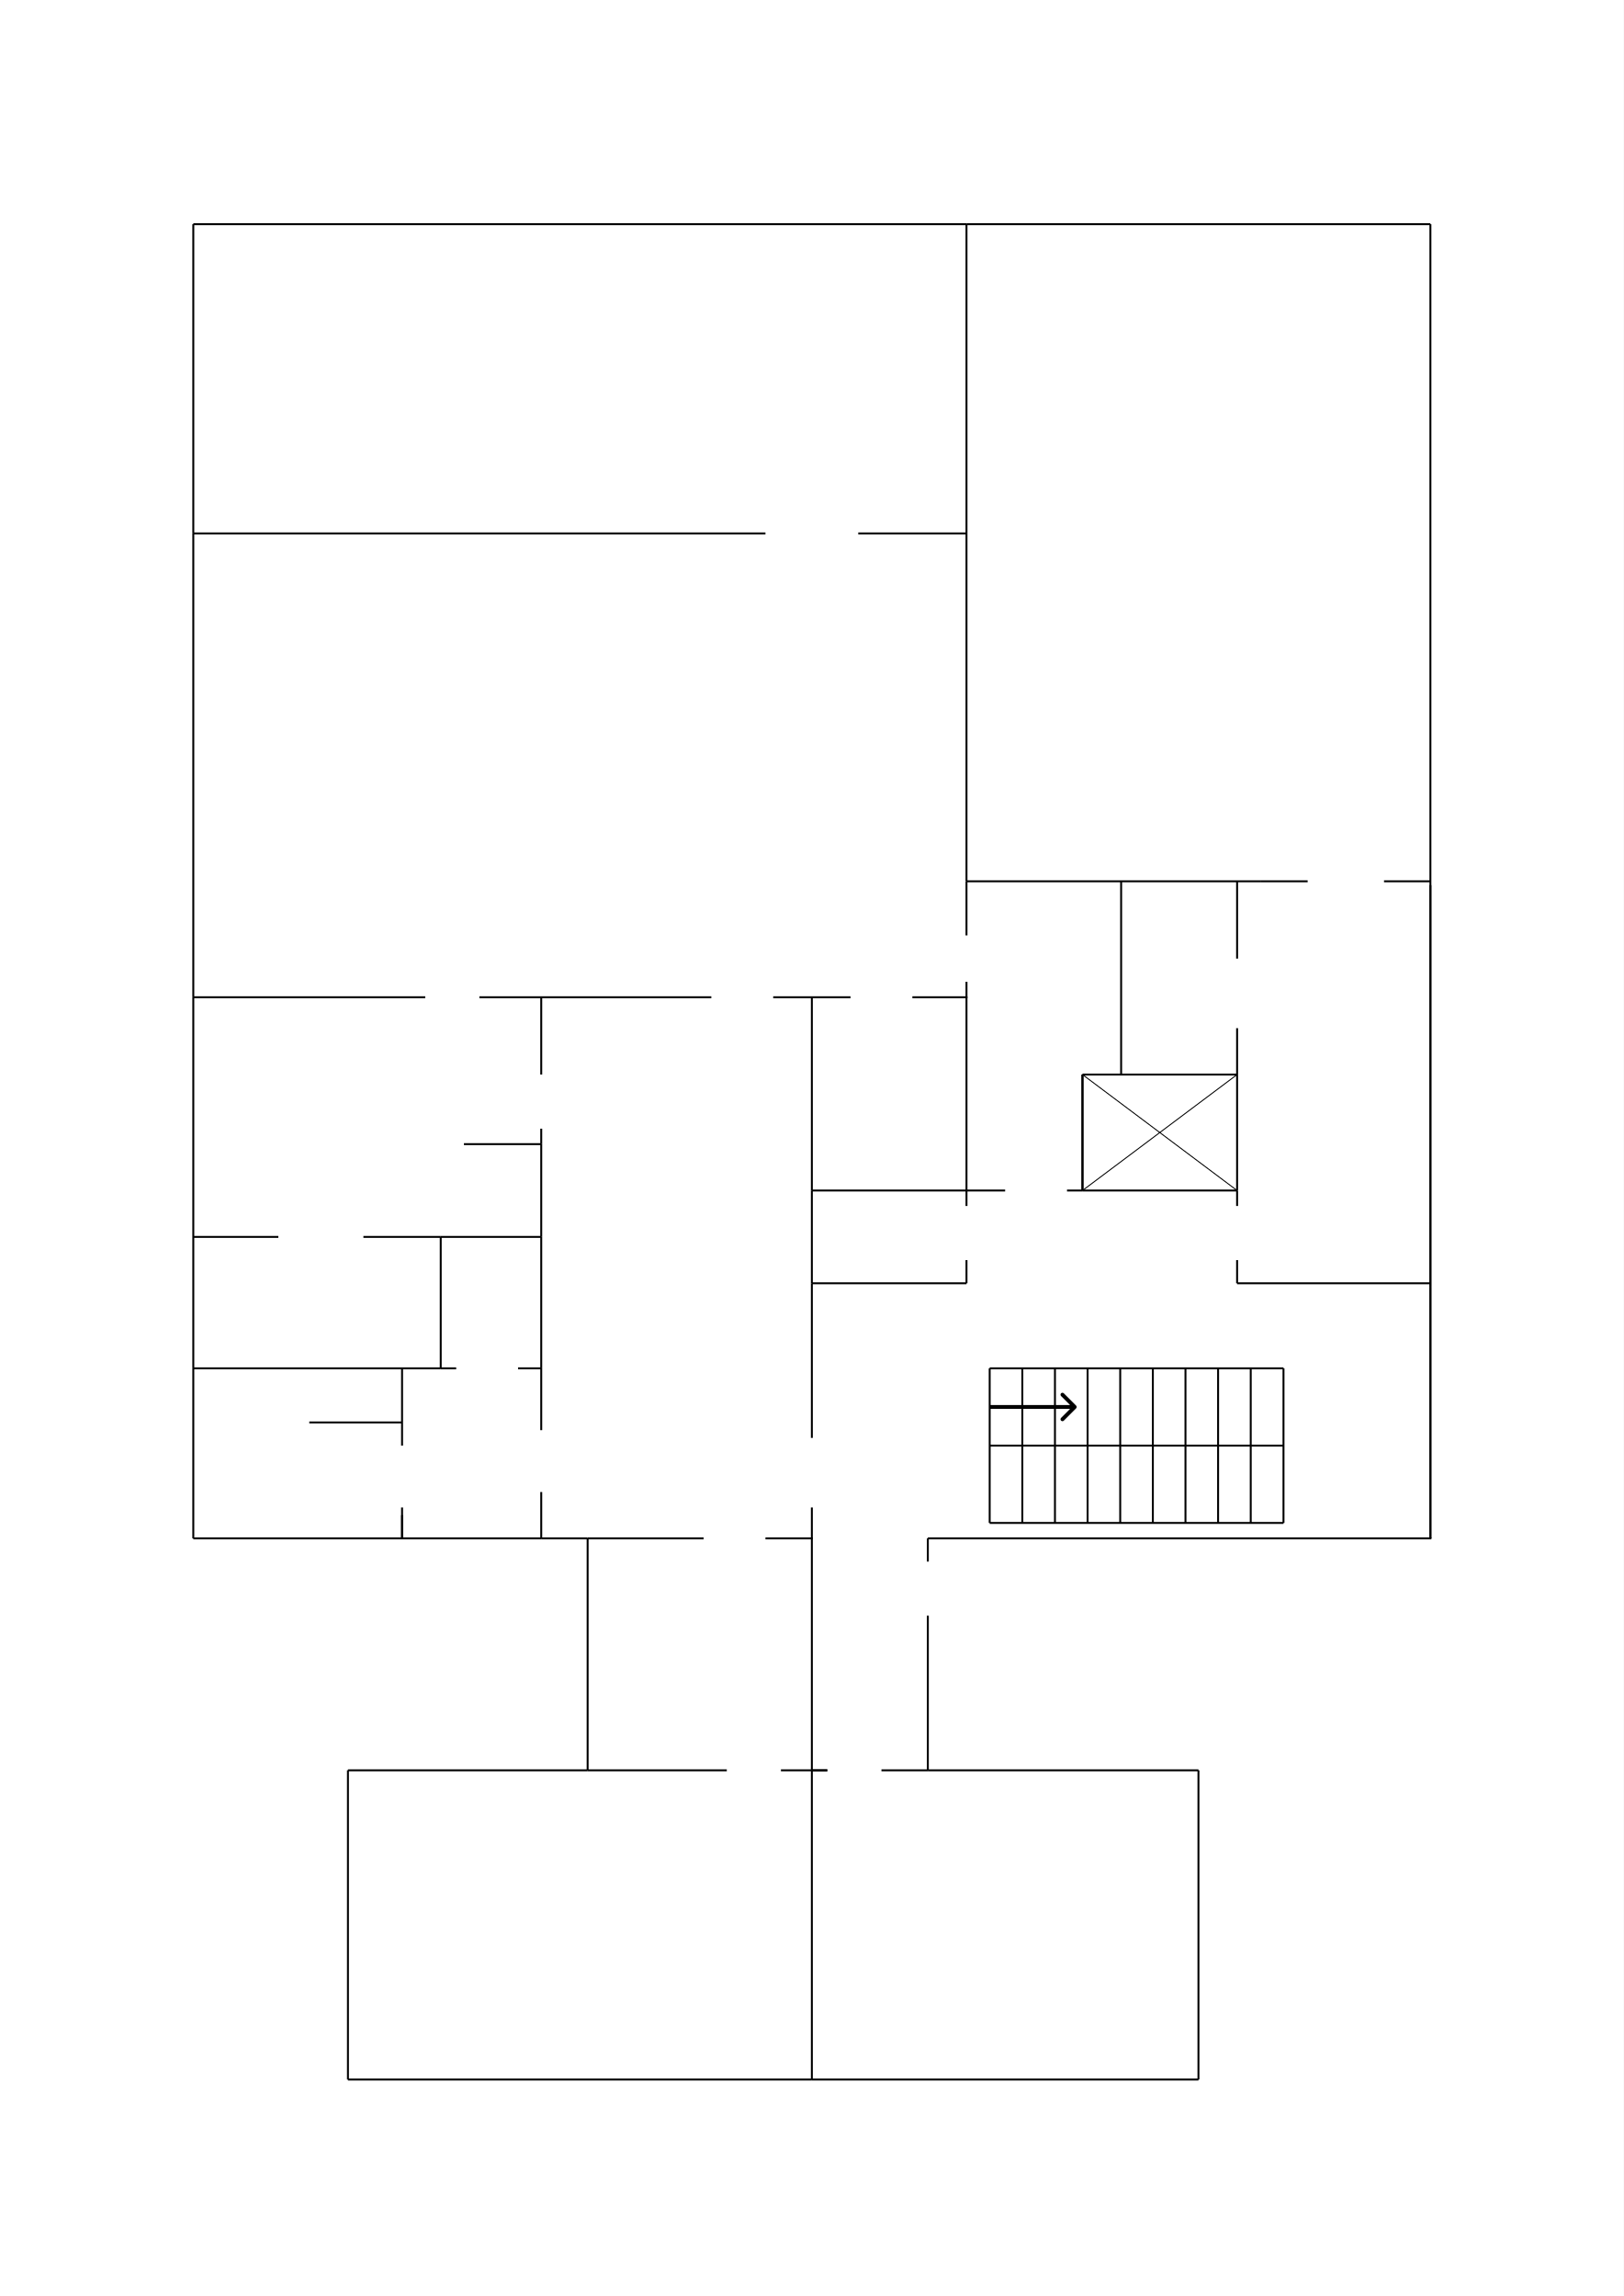
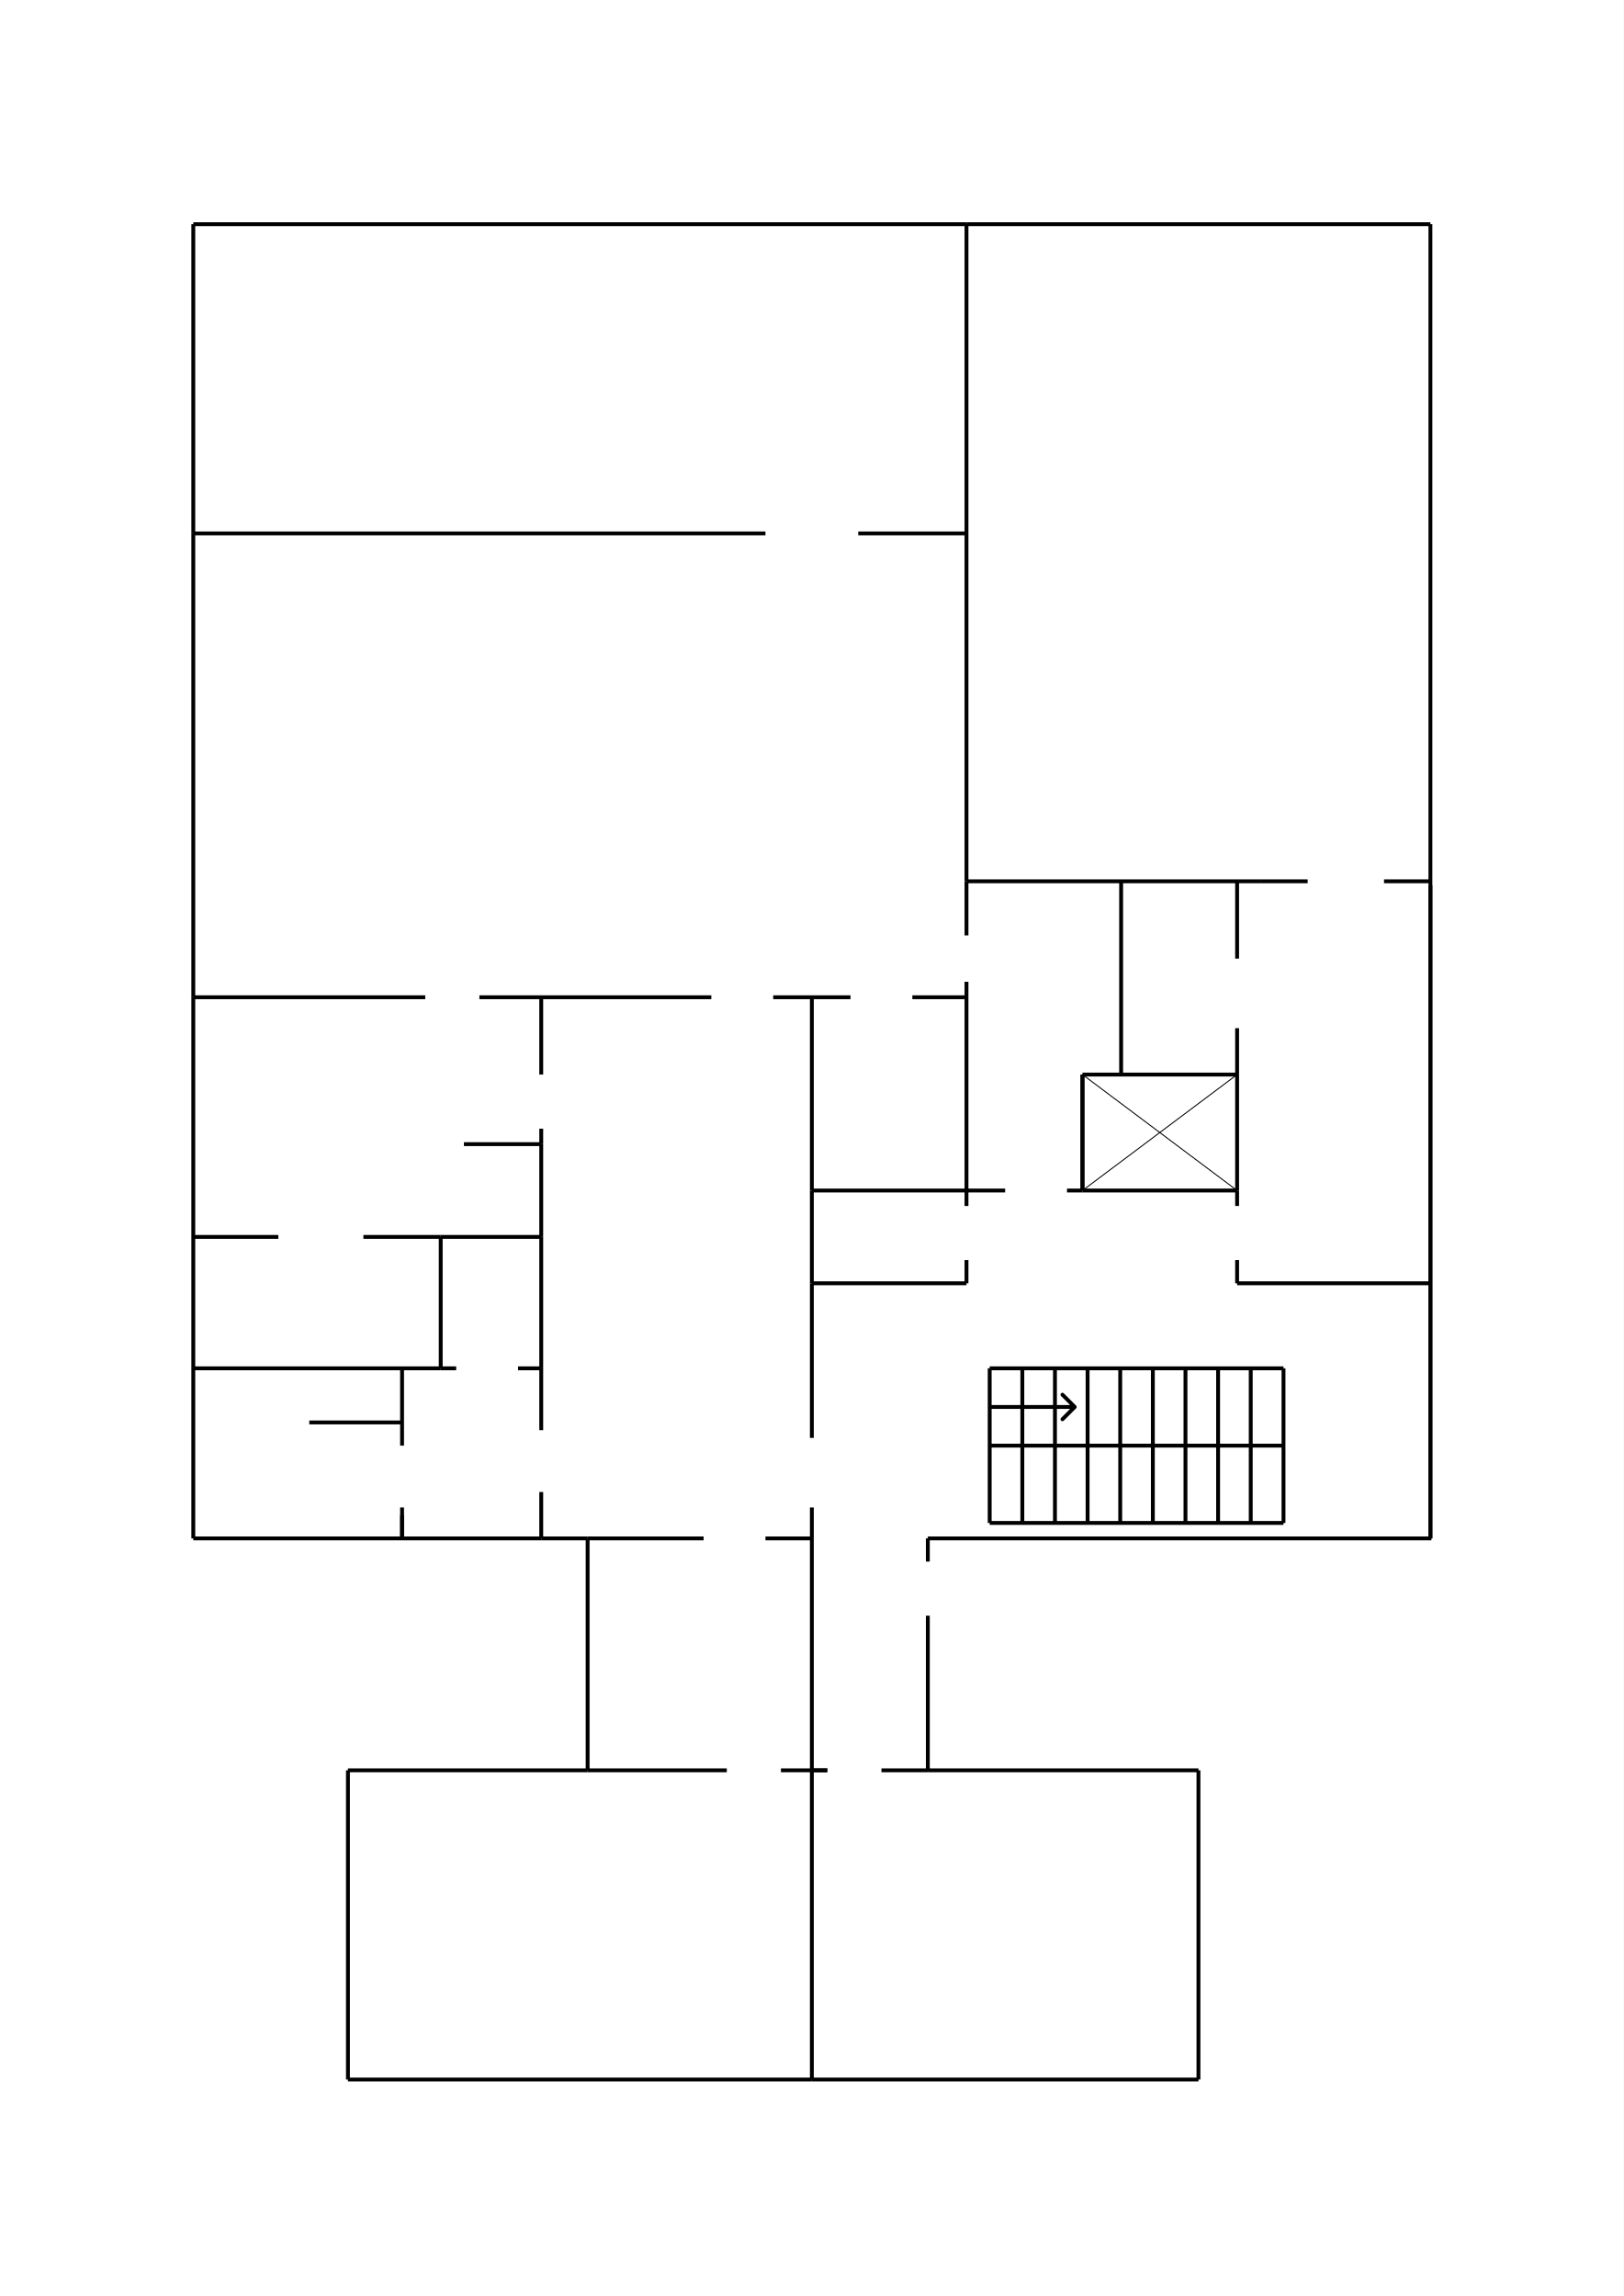
<svg xmlns="http://www.w3.org/2000/svg" width="210" height="297" viewBox="0 0 210 297" fill="none">
  <rect width="210" height="297" fill="white" />
-   <path d="M25 29H125" stroke="black" stroke-width="0.25" />
-   <path d="M125 29L185 29" stroke="black" stroke-width="0.25" />
-   <path d="M25 69H99" stroke="black" stroke-width="0.25" />
-   <path d="M25 129H55" stroke="black" stroke-width="0.25" />
-   <path d="M25 160H36" stroke="black" stroke-width="0.25" />
-   <path d="M47 160H57" stroke="black" stroke-width="0.25" />
-   <path d="M57 160H70" stroke="black" stroke-width="0.25" />
-   <path d="M60 148H70" stroke="black" stroke-width="0.25" />
-   <path d="M62 129H92" stroke="black" stroke-width="0.25" />
-   <path d="M100 129H110" stroke="black" stroke-width="0.25" />
-   <path d="M118 129H125.125" stroke="black" stroke-width="0.25" />
-   <path d="M125 154H130" stroke="black" stroke-width="0.25" />
-   <path d="M138 154H140" stroke="black" stroke-width="0.25" />
-   <path d="M125 114H163" stroke="black" stroke-width="0.25" />
-   <path d="M163 114H169.125" stroke="black" stroke-width="0.25" />
-   <path d="M160 166H185" stroke="black" stroke-width="0.25" />
-   <path d="M105 166H125" stroke="black" stroke-width="0.25" />
-   <path d="M99 199H105.125" stroke="black" stroke-width="0.25" />
-   <path d="M70 199H76" stroke="black" stroke-width="0.25" />
-   <path d="M105 229H107" stroke="black" stroke-width="0.25" />
-   <path d="M105 229H107" stroke="black" stroke-width="0.25" />
-   <path d="M114 229H120" stroke="black" stroke-width="0.25" />
-   <path d="M120 229H155" stroke="black" stroke-width="0.25" />
-   <path d="M155 269L155 229" stroke="black" stroke-width="0.25" />
-   <path d="M76 199H91" stroke="black" stroke-width="0.25" />
-   <path d="M76 229H94" stroke="black" stroke-width="0.25" />
-   <path d="M45 229H76" stroke="black" stroke-width="0.25" />
-   <path d="M101 229H105" stroke="black" stroke-width="0.25" />
-   <path d="M105 154H125" stroke="black" stroke-width="0.25" />
-   <path d="M140 154H160" stroke="black" stroke-width="0.25" />
-   <path d="M140 139H160" stroke="black" stroke-width="0.25" />
-   <path d="M179 114H185" stroke="black" stroke-width="0.25" />
-   <path d="M111 69H125" stroke="black" stroke-width="0.25" />
-   <path d="M45 269H105" stroke="black" stroke-width="0.25" />
-   <path d="M105 269H155" stroke="black" stroke-width="0.25" />
-   <path d="M120 199H185.125" stroke="black" stroke-width="0.25" />
-   <path d="M25 199H70" stroke="black" stroke-width="0.25" />
-   <path d="M25 129L25 69" stroke="black" stroke-width="0.25" />
-   <path d="M25 199V177" stroke="black" stroke-width="0.25" />
-   <path d="M25 177L25 129" stroke="black" stroke-width="0.25" />
-   <path d="M25 69L25 29" stroke="black" stroke-width="0.25" />
-   <path d="M185 199V29" stroke="black" stroke-width="0.25" />
-   <path d="M125 114V29" stroke="black" stroke-width="0.25" />
-   <path d="M125 121V114" stroke="black" stroke-width="0.25" />
-   <path d="M125 129V127" stroke="black" stroke-width="0.25" />
-   <path d="M160 124V114" stroke="black" stroke-width="0.25" />
-   <path d="M160 139V133" stroke="black" stroke-width="0.25" />
-   <path d="M145 139V114" stroke="black" stroke-width="0.25" />
-   <path d="M140 154V139" stroke="black" stroke-width="0.25" />
-   <path d="M160 154V139" stroke="black" stroke-width="0.25" />
-   <path d="M140 154V139" stroke="black" stroke-width="0.25" />
-   <path d="M125 154V129" stroke="black" stroke-width="0.25" />
-   <path d="M105 154V129" stroke="black" stroke-width="0.25" />
-   <path d="M105 166V154" stroke="black" stroke-width="0.25" />
-   <path d="M105 186V166" stroke="black" stroke-width="0.25" />
-   <path d="M105 199V195" stroke="black" stroke-width="0.25" />
-   <path d="M120 202V199" stroke="black" stroke-width="0.25" />
-   <path d="M128 197V177" stroke="black" stroke-width="0.25" />
-   <path d="M128 187H166" stroke="black" stroke-width="0.25" />
-   <path d="M132.222 197V177" stroke="black" stroke-width="0.25" />
-   <path d="M136.442 197V177" stroke="black" stroke-width="0.25" />
-   <path d="M140.662 197V177" stroke="black" stroke-width="0.25" />
-   <path d="M144.882 197V177" stroke="black" stroke-width="0.25" />
-   <path d="M149.102 197V177" stroke="black" stroke-width="0.25" />
-   <path d="M153.322 197V177" stroke="black" stroke-width="0.25" />
-   <path d="M157.542 197V177" stroke="black" stroke-width="0.25" />
-   <path d="M161.762 197V177" stroke="black" stroke-width="0.25" />
-   <path d="M128 197H166" stroke="black" stroke-width="0.25" />
-   <path d="M128 177H166" stroke="black" stroke-width="0.25" />
-   <path d="M120 229V209" stroke="black" stroke-width="0.25" />
-   <path d="M105 229V199" stroke="black" stroke-width="0.25" />
-   <path d="M76 229V199" stroke="black" stroke-width="0.25" />
-   <path d="M105 269V229" stroke="black" stroke-width="0.25" />
-   <path d="M45 269V229" stroke="black" stroke-width="0.25" />
+   <path d="M25 29H125" stroke="black" stroke-width="0.5" />
+   <path d="M125 29L185 29" stroke="black" stroke-width="0.5" />
+   <path d="M25 69H99" stroke="black" stroke-width="0.5" />
+   <path d="M25 129H55" stroke="black" stroke-width="0.5" />
+   <path d="M25 160H36" stroke="black" stroke-width="0.5" />
+   <path d="M47 160H57" stroke="black" stroke-width="0.5" />
+   <path d="M57 160H70" stroke="black" stroke-width="0.5" />
+   <path d="M60 148H70" stroke="black" stroke-width="0.5" />
+   <path d="M62 129H92" stroke="black" stroke-width="0.5" />
+   <path d="M100 129H110" stroke="black" stroke-width="0.5" />
+   <path d="M118 129H125.125" stroke="black" stroke-width="0.5" />
+   <path d="M125 154H130" stroke="black" stroke-width="0.5" />
+   <path d="M138 154H140" stroke="black" stroke-width="0.5" />
+   <path d="M125 114H163" stroke="black" stroke-width="0.5" />
+   <path d="M163 114H169.125" stroke="black" stroke-width="0.5" />
+   <path d="M160 166H185" stroke="black" stroke-width="0.5" />
+   <path d="M105 166H125" stroke="black" stroke-width="0.5" />
+   <path d="M99 199H105.125" stroke="black" stroke-width="0.5" />
+   <path d="M70 199H76" stroke="black" stroke-width="0.5" />
+   <path d="M105 229H107" stroke="black" stroke-width="0.5" />
+   <path d="M105 229H107" stroke="black" stroke-width="0.5" />
+   <path d="M114 229H120" stroke="black" stroke-width="0.5" />
+   <path d="M120 229H155" stroke="black" stroke-width="0.5" />
+   <path d="M155 269L155 229" stroke="black" stroke-width="0.5" />
+   <path d="M76 199H91" stroke="black" stroke-width="0.5" />
+   <path d="M76 229H94" stroke="black" stroke-width="0.5" />
+   <path d="M45 229H76" stroke="black" stroke-width="0.5" />
+   <path d="M101 229H105" stroke="black" stroke-width="0.5" />
+   <path d="M105 154H125" stroke="black" stroke-width="0.5" />
+   <path d="M140 154H160" stroke="black" stroke-width="0.5" />
+   <path d="M140 139H160" stroke="black" stroke-width="0.5" />
+   <path d="M179 114H185" stroke="black" stroke-width="0.5" />
+   <path d="M111 69H125" stroke="black" stroke-width="0.5" />
+   <path d="M45 269H105" stroke="black" stroke-width="0.5" />
+   <path d="M105 269H155" stroke="black" stroke-width="0.5" />
+   <path d="M120 199H185.125" stroke="black" stroke-width="0.5" />
+   <path d="M25 199H70" stroke="black" stroke-width="0.5" />
+   <path d="M25 129L25 69" stroke="black" stroke-width="0.5" />
+   <path d="M25 199V177" stroke="black" stroke-width="0.5" />
+   <path d="M25 177L25 129" stroke="black" stroke-width="0.5" />
+   <path d="M25 69L25 29" stroke="black" stroke-width="0.5" />
+   <path d="M185 199V29" stroke="black" stroke-width="0.5" />
+   <path d="M125 114V29" stroke="black" stroke-width="0.5" />
+   <path d="M125 121V114" stroke="black" stroke-width="0.5" />
+   <path d="M125 129V127" stroke="black" stroke-width="0.5" />
+   <path d="M160 124V114" stroke="black" stroke-width="0.5" />
+   <path d="M160 139V133" stroke="black" stroke-width="0.5" />
+   <path d="M145 139V114" stroke="black" stroke-width="0.5" />
+   <path d="M140 154V139" stroke="black" stroke-width="0.5" />
+   <path d="M160 154V139" stroke="black" stroke-width="0.5" />
+   <path d="M140 154V139" stroke="black" stroke-width="0.5" />
+   <path d="M125 154V129" stroke="black" stroke-width="0.5" />
+   <path d="M105 154V129" stroke="black" stroke-width="0.5" />
+   <path d="M105 166V154" stroke="black" stroke-width="0.5" />
+   <path d="M105 186V166" stroke="black" stroke-width="0.5" />
+   <path d="M105 199V195" stroke="black" stroke-width="0.5" />
+   <path d="M120 202V199" stroke="black" stroke-width="0.5" />
+   <path d="M128 197V177" stroke="black" stroke-width="0.5" />
+   <path d="M128 187H166" stroke="black" stroke-width="0.5" />
+   <path d="M132.222 197V177" stroke="black" stroke-width="0.5" />
+   <path d="M136.442 197V177" stroke="black" stroke-width="0.5" />
+   <path d="M140.662 197V177" stroke="black" stroke-width="0.5" />
+   <path d="M144.882 197V177" stroke="black" stroke-width="0.5" />
+   <path d="M149.102 197V177" stroke="black" stroke-width="0.5" />
+   <path d="M153.322 197V177" stroke="black" stroke-width="0.5" />
+   <path d="M157.542 197V177" stroke="black" stroke-width="0.5" />
+   <path d="M161.762 197V177" stroke="black" stroke-width="0.5" />
+   <path d="M128 197H166" stroke="black" stroke-width="0.5" />
+   <path d="M128 177H166" stroke="black" stroke-width="0.5" />
+   <path d="M120 229V209" stroke="black" stroke-width="0.5" />
+   <path d="M105 229V199" stroke="black" stroke-width="0.5" />
+   <path d="M76 229V199" stroke="black" stroke-width="0.5" />
+   <path d="M105 269V229" stroke="black" stroke-width="0.5" />
+   <path d="M45 269V229" stroke="black" stroke-width="0.5" />
  <path d="M160 154L140 139" stroke="black" stroke-width="0.125" />
  <path d="M160 139L140 154" stroke="black" stroke-width="0.125" />
-   <path d="M160 156V154" stroke="black" stroke-width="0.25" />
-   <path d="M125 166V163" stroke="black" stroke-width="0.25" />
-   <path d="M125 156V154" stroke="black" stroke-width="0.25" />
-   <path d="M70 199V193" stroke="black" stroke-width="0.25" />
-   <path d="M52 199V196" stroke="black" stroke-width="0.25" />
-   <path d="M52 199V195" stroke="black" stroke-width="0.25" />
-   <path d="M52 187V177" stroke="black" stroke-width="0.25" />
-   <path d="M52 184H40" stroke="black" stroke-width="0.25" />
-   <path d="M70 185V177" stroke="black" stroke-width="0.25" />
-   <path d="M70 139V129" stroke="black" stroke-width="0.25" />
-   <path d="M70 148V146" stroke="black" stroke-width="0.25" />
-   <path d="M70 160V148" stroke="black" stroke-width="0.25" />
-   <path d="M57 177V160" stroke="black" stroke-width="0.25" />
-   <path d="M70 177V160" stroke="black" stroke-width="0.25" />
-   <path d="M59 177H57" stroke="black" stroke-width="0.25" />
-   <path d="M57 177H25" stroke="black" stroke-width="0.25" />
-   <path d="M160 166V163" stroke="black" stroke-width="0.25" />
-   <path d="M185 166.5V114.5" stroke="black" stroke-width="0.25" />
-   <path d="M185 199V166.5" stroke="black" stroke-width="0.25" />
-   <path d="M70 177H67" stroke="black" stroke-width="0.25" />
-   <path d="M166 197V177" stroke="black" stroke-width="0.25" />
+   <path d="M160 156V154" stroke="black" stroke-width="0.5" />
+   <path d="M125 166V163" stroke="black" stroke-width="0.5" />
+   <path d="M125 156V154" stroke="black" stroke-width="0.5" />
+   <path d="M70 199V193" stroke="black" stroke-width="0.5" />
+   <path d="M52 199V196" stroke="black" stroke-width="0.5" />
+   <path d="M52 199V195" stroke="black" stroke-width="0.5" />
+   <path d="M52 187V177" stroke="black" stroke-width="0.5" />
+   <path d="M52 184H40" stroke="black" stroke-width="0.5" />
+   <path d="M70 185V177" stroke="black" stroke-width="0.5" />
+   <path d="M70 139V129" stroke="black" stroke-width="0.5" />
+   <path d="M70 148V146" stroke="black" stroke-width="0.5" />
+   <path d="M70 160V148" stroke="black" stroke-width="0.5" />
+   <path d="M57 177V160" stroke="black" stroke-width="0.5" />
+   <path d="M70 177V160" stroke="black" stroke-width="0.5" />
+   <path d="M59 177H57" stroke="black" stroke-width="0.5" />
+   <path d="M57 177H25" stroke="black" stroke-width="0.5" />
+   <path d="M160 166V163" stroke="black" stroke-width="0.5" />
+   <path d="M185 166.5V114.5" stroke="black" stroke-width="0.5" />
+   <path d="M185 199V166.5" stroke="black" stroke-width="0.5" />
+   <path d="M70 177H67" stroke="black" stroke-width="0.5" />
+   <path d="M166 197V177" stroke="black" stroke-width="0.5" />
  <path d="M139.177 182.177C139.274 182.079 139.274 181.921 139.177 181.823L137.586 180.232C137.488 180.135 137.33 180.135 137.232 180.232C137.135 180.33 137.135 180.488 137.232 180.586L138.646 182L137.232 183.414C137.135 183.512 137.135 183.67 137.232 183.768C137.33 183.865 137.488 183.865 137.586 183.768L139.177 182.177ZM128 182.25H139V181.75H128V182.25Z" fill="black" />
</svg>
